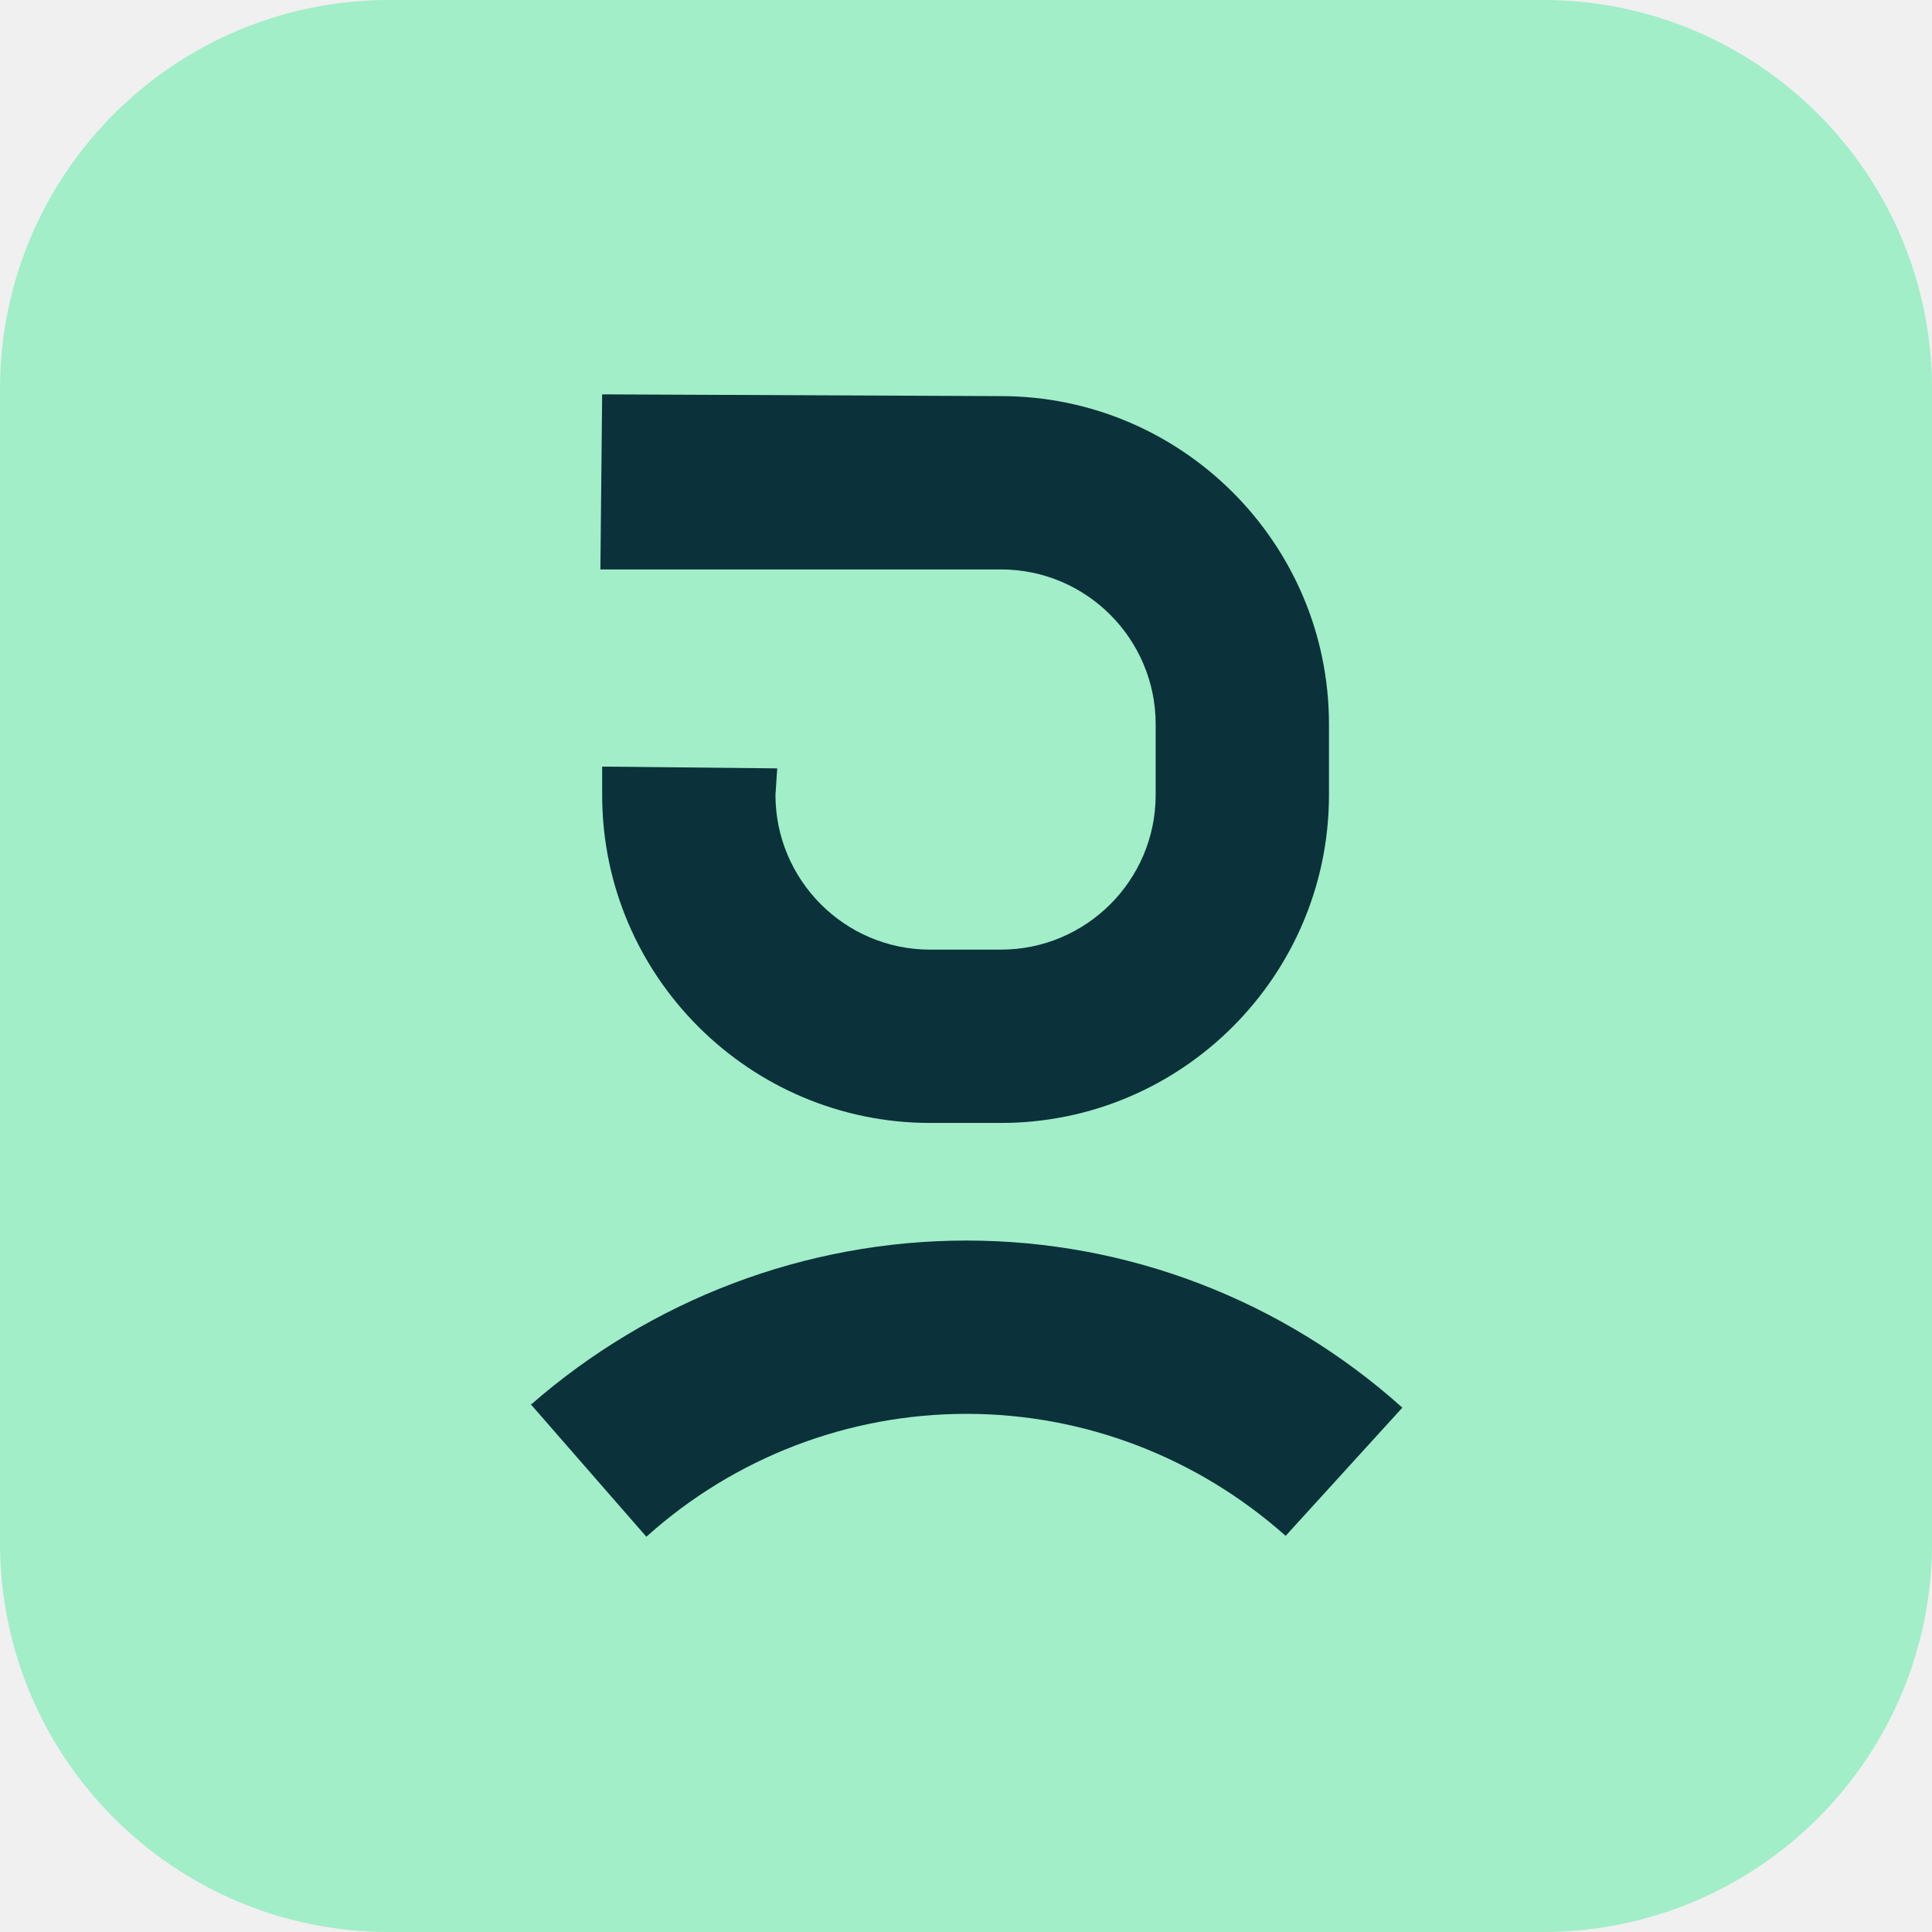
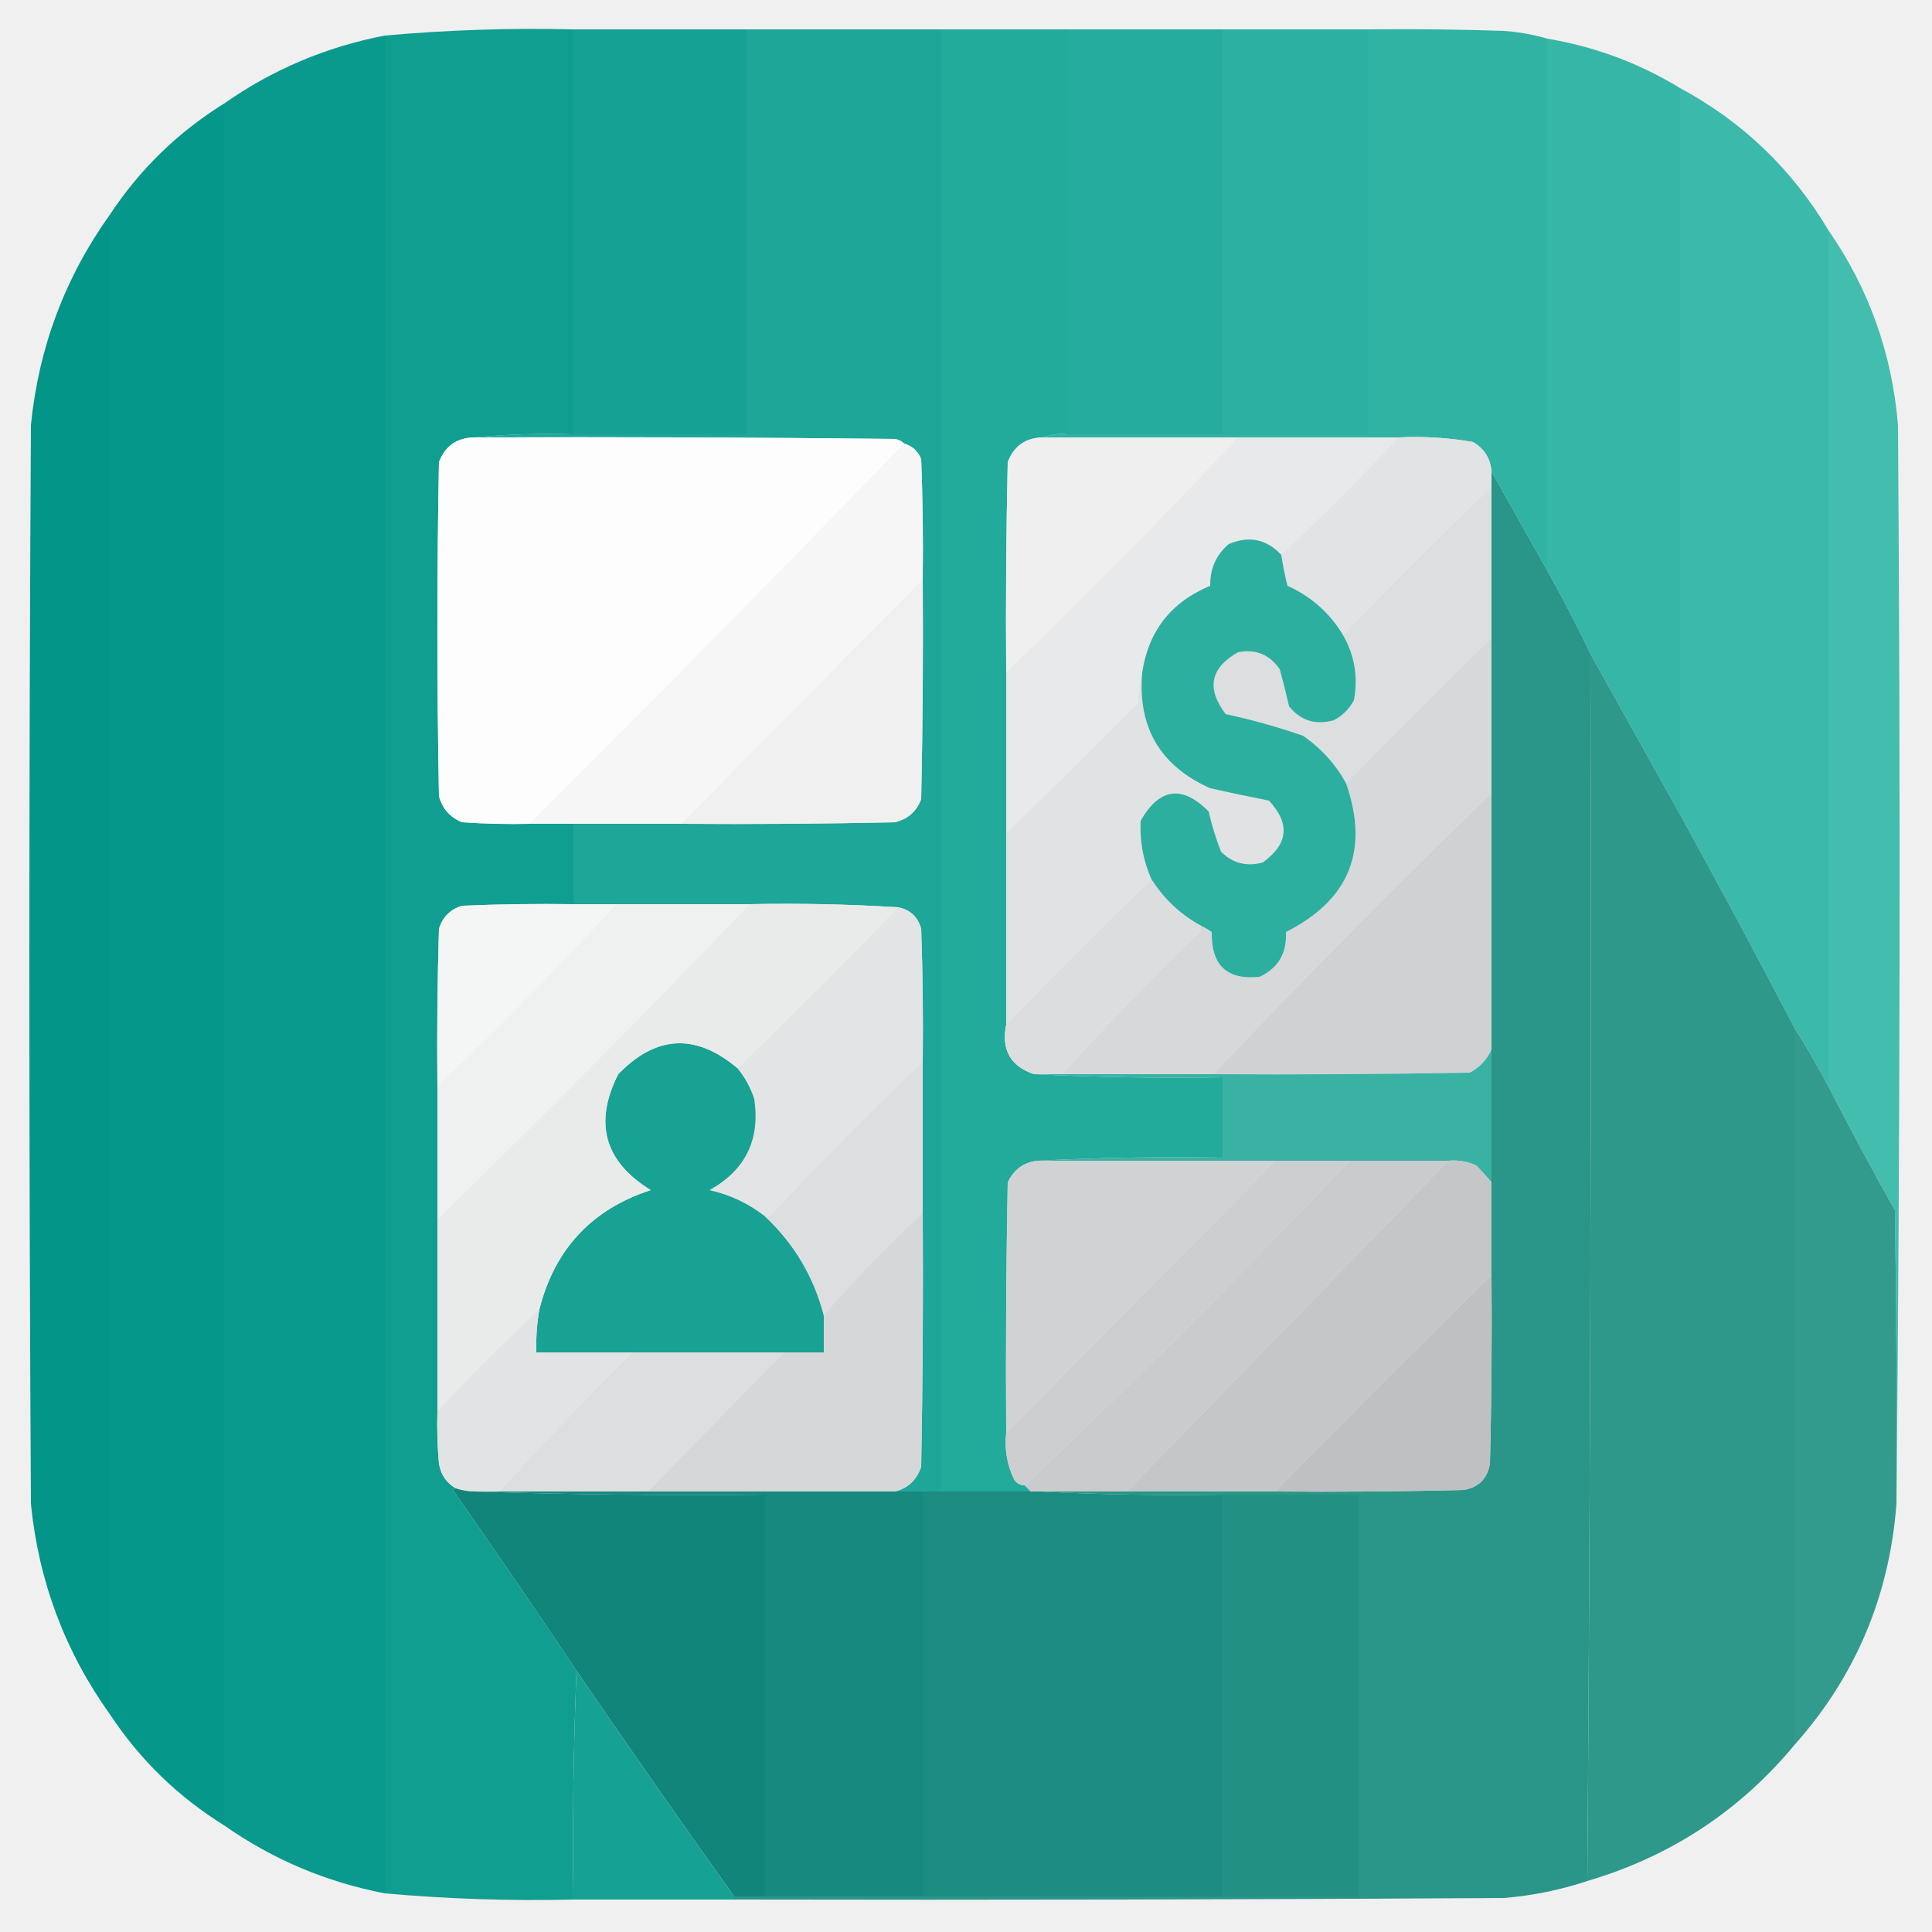
- <svg xmlns="http://www.w3.org/2000/svg" width="117" height="117" viewBox="0 0 117 117" fill="none">
-   <g clip-path="url(#clip0_0_45)">
-     <path d="M93.439 0H23.561C10.549 0 0 10.549 0 23.561V93.439C0 106.452 10.549 117 23.561 117H93.439C106.452 117 117 106.452 117 93.439V23.561C117 10.549 106.452 0 93.439 0Z" fill="#A1EEC9" />
-     <path d="M56.332 68.004C45.408 68.004 36.466 59.116 36.466 48.139V46.425L47.068 46.532L46.961 48.139C46.961 53.279 51.138 57.509 56.332 57.509H60.615C65.756 57.509 69.986 53.333 69.986 48.139V43.855C69.986 38.714 65.809 34.484 60.615 34.484H36.359L36.466 23.882L60.615 23.989C71.539 23.989 80.481 32.878 80.481 43.855V48.139C80.481 59.062 71.593 68.004 60.615 68.004H56.332Z" fill="#0B313A" />
-     <path d="M32.128 85.086C39.41 78.713 48.781 75.126 58.527 75.126C68.272 75.126 77.643 78.713 84.925 85.246L77.857 93.01C72.502 88.245 65.648 85.621 58.527 85.621C51.405 85.621 44.497 88.245 39.143 93.064L32.182 85.086H32.128Z" fill="#0B313A" />
+ <svg xmlns="http://www.w3.org/2000/svg" version="1.1" width="625px" height="625px" style="shape-rendering:geometricPrecision; text-rendering:geometricPrecision; image-rendering:optimizeQuality; fill-rule:evenodd; clip-rule:evenodd">
+   <g>
+     <path style="opacity:0.998" fill="#109e90" d="M 185.5,9.5 C 185.5,53.167 185.5,96.833 185.5,140.5C 174.654,140.172 163.987,140.506 153.5,141.5C 147.839,141.578 144.005,144.244 142,149.5C 141.333,185.5 141.333,221.5 142,257.5C 143.072,261.573 145.572,264.407 149.5,266C 156.826,266.5 164.159,266.666 171.5,266.5C 176.167,266.5 180.833,266.5 185.5,266.5C 185.5,275.167 185.5,283.833 185.5,292.5C 173.495,292.333 161.495,292.5 149.5,293C 145.667,294.167 143.167,296.667 142,300.5C 141.5,317.497 141.333,334.497 141.5,351.5C 141.5,365.833 141.5,380.167 141.5,394.5C 141.5,415.167 141.5,435.833 141.5,456.5C 141.334,462.176 141.501,467.843 142,473.5C 142.625,477.109 144.458,479.776 147.5,481.5C 147.062,481.435 146.728,481.601 146.5,482C 160.054,501.381 173.388,520.881 186.5,540.5C 185.502,564.994 185.169,589.661 185.5,614.5C 165.11,614.985 144.776,614.318 124.5,612.5C 124.5,412.167 124.5,211.833 124.5,11.5C 144.776,9.682 165.11,9.015 185.5,9.5 Z" />
  </g>
-   <defs>
-     <clipPath id="clip0_0_45">
-       <rect width="117" height="117" fill="white" />
-     </clipPath>
-   </defs>
+   <g>
+     <path style="opacity:0.998" fill="#15a294" d="M 185.5,9.5 C 204.167,9.5 222.833,9.5 241.5,9.5C 241.5,53.167 241.5,96.833 241.5,140.5C 222.833,140.5 204.167,140.5 185.5,140.5C 185.5,96.833 185.5,53.167 185.5,9.5 Z" />
+   </g>
+   <g>
+     <path style="opacity:0.999" fill="#1ea698" d="M 241.5,9.5 C 262.5,9.5 283.5,9.5 304.5,9.5C 304.5,167.167 304.5,324.833 304.5,482.5C 302.5,482.5 300.5,482.5 298.5,482.5C 295.5,482.5 292.5,482.5 289.5,482.5C 293.722,481.449 296.555,478.782 298,474.5C 298.5,447.169 298.667,419.835 298.5,392.5C 298.5,376.167 298.5,359.833 298.5,343.5C 298.667,329.163 298.5,314.829 298,300.5C 296.917,296.582 294.417,294.248 290.5,293.5C 274.578,292.516 258.578,292.183 242.5,292.5C 228.167,292.5 213.833,292.5 199.5,292.5C 194.833,292.5 190.167,292.5 185.5,292.5C 185.5,283.833 185.5,275.167 185.5,266.5C 197.167,266.5 208.833,266.5 220.5,266.5C 243.502,266.667 266.502,266.5 289.5,266C 293.68,264.998 296.514,262.498 298,258.5C 298.5,234.836 298.667,211.169 298.5,187.5C 298.667,174.496 298.5,161.496 298,148.5C 296.924,145.921 295.091,144.254 292.5,143.5C 291.737,142.732 290.737,142.232 289.5,142C 244.168,141.5 198.835,141.333 153.5,141.5C 163.987,140.506 174.654,140.172 185.5,140.5C 204.167,140.5 222.833,140.5 241.5,140.5C 241.5,96.833 241.5,53.167 241.5,9.5 Z" />
+   </g>
+   <g>
+     <path style="opacity:0.999" fill="#22aa9b" d="M 304.5,9.5 C 318.167,9.5 331.833,9.5 345.5,9.5C 345.5,53.167 345.5,96.833 345.5,140.5C 342.615,140.194 339.948,140.527 337.5,141.5C 331.839,141.578 328.005,144.244 326,149.5C 325.5,172.164 325.333,194.831 325.5,217.5C 325.5,234.833 325.5,252.167 325.5,269.5C 325.5,290.167 325.5,310.833 325.5,331.5C 323.87,339.584 326.87,344.918 334.5,347.5C 354.66,348.497 374.993,348.83 395.5,348.5C 395.5,357.167 395.5,365.833 395.5,374.5C 375.326,374.17 355.326,374.503 335.5,375.5C 331.088,376.07 327.922,378.403 326,382.5C 325.5,409.498 325.333,436.498 325.5,463.5C 324.931,468.777 325.765,473.777 328,478.5C 328.816,479.823 329.983,480.489 331.5,480.5C 332.167,481.167 332.833,481.833 333.5,482.5C 323.833,482.5 314.167,482.5 304.5,482.5C 304.5,324.833 304.5,167.167 304.5,9.5 Z" />
+   </g>
+   <g>
+     <path style="opacity:0.998" fill="#26ac9e" d="M 345.5,9.5 C 362.167,9.5 378.833,9.5 395.5,9.5C 395.5,53.167 395.5,96.833 395.5,140.5C 378.833,140.5 362.167,140.5 345.5,140.5C 345.5,96.833 345.5,53.167 345.5,9.5 Z" />
+   </g>
+   <g>
+     <path style="opacity:0.998" fill="#2bb0a1" d="M 395.5,9.5 C 411.167,9.5 426.833,9.5 442.5,9.5C 442.5,53.167 442.5,96.833 442.5,140.5C 426.833,140.5 411.167,140.5 395.5,140.5C 395.5,96.833 395.5,53.167 395.5,9.5 Z" />
+   </g>
+   <g>
+     <path style="opacity:0.998" fill="#31b3a4" d="M 442.5,9.5 C 457.17,9.333 471.837,9.5 486.5,10C 491.389,10.354 496.056,11.187 500.5,12.5C 500.5,69.833 500.5,127.167 500.5,184.5C 494.514,173.865 488.514,163.199 482.5,152.5C 482.135,148.263 480.135,145.096 476.5,143C 468.585,141.599 460.585,141.099 452.5,141.5C 435.167,141.5 417.833,141.5 400.5,141.5C 379.5,141.5 358.5,141.5 337.5,141.5C 339.948,140.527 342.615,140.194 345.5,140.5C 362.167,140.5 378.833,140.5 395.5,140.5C 411.167,140.5 426.833,140.5 442.5,140.5C 442.5,96.833 442.5,53.167 442.5,9.5 Z" />
+   </g>
+   <g>
+     <path style="opacity:0.998" fill="#099a8d" d="M 124.5,11.5 C 124.5,211.833 124.5,412.167 124.5,612.5C 105.526,608.848 88.192,601.515 72.5,590.5C 72.5,404.833 72.5,219.167 72.5,33.5C 88.192,22.485 105.526,15.152 124.5,11.5 Z" />
+   </g>
+   <g>
+     <path style="opacity:0.998" fill="#36b6a7" d="M 500.5,12.5 C 515.92,15.082 530.253,20.416 543.5,28.5C 543.5,106.833 543.5,185.167 543.5,263.5C 533.833,246.167 524.167,228.833 514.5,211.5C 510.101,202.37 505.435,193.37 500.5,184.5C 500.5,127.167 500.5,69.833 500.5,12.5 Z" />
+   </g>
+   <g>
+     <path style="opacity:0.997" fill="#3bb9aa" d="M 543.5,28.5 C 563.733,39.4 579.733,54.733 591.5,74.5C 591.5,166.833 591.5,259.167 591.5,351.5C 588.086,345.003 584.419,338.67 580.5,332.5C 568.434,309.368 556.1,286.368 543.5,263.5C 543.5,185.167 543.5,106.833 543.5,28.5 Z" />
+   </g>
+   <g>
+     <path style="opacity:0.997" fill="#04978a" d="M 72.5,33.5 C 72.5,219.167 72.5,404.833 72.5,590.5C 57.545,581.212 45.212,569.212 35.5,554.5C 35.5,392.833 35.5,231.167 35.5,69.5C 45.212,54.788 57.545,42.788 72.5,33.5 Z" />
+   </g>
+   <g>
+     <path style="opacity:0.996" fill="#019588" d="M 35.5,69.5 C 35.5,231.167 35.5,392.833 35.5,554.5C 21.012,534.218 12.512,511.551 10,486.5C 9.333,370.167 9.333,253.833 10,137.5C 12.512,112.449 21.012,89.782 35.5,69.5 Z" />
+   </g>
+   <g>
+     <path style="opacity:0.978" fill="#3fbcac" d="M 591.5,74.5 C 604.581,93.363 612.081,114.363 614,137.5C 614.833,254.001 614.666,370.334 613.5,486.5C 613.667,454.832 613.5,423.165 613,391.5C 605.581,378.33 598.414,364.997 591.5,351.5C 591.5,259.167 591.5,166.833 591.5,74.5 Z" />
+   </g>
+   <g>
+     <path style="opacity:1" fill="#fdfdfd" d="M 153.5,141.5 C 198.835,141.333 244.168,141.5 289.5,142C 290.737,142.232 291.737,142.732 292.5,143.5C 252.529,184.805 212.195,225.805 171.5,266.5C 164.159,266.666 156.826,266.5 149.5,266C 145.572,264.407 143.072,261.573 142,257.5C 141.333,221.5 141.333,185.5 142,149.5C 144.005,144.244 147.839,141.578 153.5,141.5 Z" />
+   </g>
+   <g>
+     <path style="opacity:1" fill="#efeff0" d="M 337.5,141.5 C 358.5,141.5 379.5,141.5 400.5,141.5C 376.196,167.471 351.196,192.804 325.5,217.5C 325.333,194.831 325.5,172.164 326,149.5C 328.005,144.244 331.839,141.578 337.5,141.5 Z" />
+   </g>
+   <g>
+     <path style="opacity:1" fill="#e8e9ea" d="M 400.5,141.5 C 417.833,141.5 435.167,141.5 452.5,141.5C 440.167,154.5 427.5,167.167 414.5,179.5C 409.72,174.389 404.053,173.223 397.5,176C 393.402,179.514 391.402,184.014 391.5,189.5C 378.886,194.746 371.553,204.079 369.5,217.5C 368.679,220.641 368.179,223.975 368,227.5C 353.965,241.702 339.799,255.702 325.5,269.5C 325.5,252.167 325.5,234.833 325.5,217.5C 351.196,192.804 376.196,167.471 400.5,141.5 Z" />
+   </g>
+   <g>
+     <path style="opacity:1" fill="#e2e3e4" d="M 452.5,141.5 C 460.585,141.099 468.585,141.599 476.5,143C 480.135,145.096 482.135,148.263 482.5,152.5C 482.5,154.167 482.5,155.833 482.5,157.5C 466.14,173.194 450.14,189.194 434.5,205.5C 430.242,198.346 424.242,193.012 416.5,189.5C 415.67,186.179 415.003,182.846 414.5,179.5C 427.5,167.167 440.167,154.5 452.5,141.5 Z" />
+   </g>
+   <g>
+     <path style="opacity:1" fill="#f6f6f7" d="M 292.5,143.5 C 295.091,144.254 296.924,145.921 298,148.5C 298.5,161.496 298.667,174.496 298.5,187.5C 272.527,213.806 246.527,240.14 220.5,266.5C 208.833,266.5 197.167,266.5 185.5,266.5C 180.833,266.5 176.167,266.5 171.5,266.5C 212.195,225.805 252.529,184.805 292.5,143.5 Z" />
+   </g>
+   <g>
+     <path style="opacity:1" fill="#2a9589" d="M 482.5,152.5 C 488.514,163.199 494.514,173.865 500.5,184.5C 505.435,193.37 510.101,202.37 514.5,211.5C 514.831,343.903 514.498,476.237 513.5,608.5C 504.761,611.402 495.761,613.236 486.5,614C 403.501,614.5 320.501,614.667 237.5,614.5C 237.5,614.167 237.5,613.833 237.5,613.5C 240.833,613.5 244.167,613.5 247.5,613.5C 264.5,613.5 281.5,613.5 298.5,613.5C 330.833,613.5 363.167,613.5 395.5,613.5C 410.167,613.5 424.833,613.5 439.5,613.5C 439.5,570.167 439.5,526.833 439.5,483.5C 424.833,483.5 410.167,483.5 395.5,483.5C 375.66,483.83 355.993,483.497 336.5,482.5C 345.833,482.5 355.167,482.5 364.5,482.5C 380.5,482.5 396.5,482.5 412.5,482.5C 432.836,482.667 453.169,482.5 473.5,482C 478.333,481.167 481.167,478.333 482,473.5C 482.5,453.169 482.667,432.836 482.5,412.5C 482.5,402.5 482.5,392.5 482.5,382.5C 482.5,368.167 482.5,353.833 482.5,339.5C 482.5,311.833 482.5,284.167 482.5,256.5C 482.5,239.833 482.5,223.167 482.5,206.5C 482.5,190.167 482.5,173.833 482.5,157.5C 482.5,155.833 482.5,154.167 482.5,152.5 Z" />
+   </g>
+   <g>
+     <path style="opacity:1" fill="#dcdedf" d="M 482.5,157.5 C 482.5,173.833 482.5,190.167 482.5,206.5C 466.473,221.86 450.806,237.527 435.5,253.5C 432.093,247.257 427.427,242.09 421.5,238C 413.293,235.16 404.959,232.826 396.5,231C 390.212,222.72 391.545,216.053 400.5,211C 406.186,209.896 410.686,211.729 414,216.5C 415.091,220.46 416.091,224.46 417,228.5C 420.788,233.153 425.622,234.653 431.5,233C 434.333,231.5 436.5,229.333 438,226.5C 439.391,219.012 438.224,212.012 434.5,205.5C 450.14,189.194 466.14,173.194 482.5,157.5 Z" />
+   </g>
+   <g>
+     <path style="opacity:1" fill="#f0f0f1" d="M 298.5,187.5 C 298.667,211.169 298.5,234.836 298,258.5C 296.514,262.498 293.68,264.998 289.5,266C 266.502,266.5 243.502,266.667 220.5,266.5C 246.527,240.14 272.527,213.806 298.5,187.5 Z" />
+   </g>
+   <g>
+     <path style="opacity:1" fill="#2e988b" d="M 514.5,211.5 C 524.167,228.833 533.833,246.167 543.5,263.5C 556.1,286.368 568.434,309.368 580.5,332.5C 580.5,409.833 580.5,487.167 580.5,564.5C 562.726,585.902 540.392,600.568 513.5,608.5C 514.498,476.237 514.831,343.903 514.5,211.5 Z" />
+   </g>
+   <g>
+     <path style="opacity:1" fill="#d6d8d9" d="M 482.5,206.5 C 482.5,223.167 482.5,239.833 482.5,256.5C 451.804,286.195 421.804,316.529 392.5,347.5C 376.167,347.5 359.833,347.5 343.5,347.5C 357.767,331.731 372.6,316.398 388,301.5C 388.464,300.906 388.631,300.239 388.5,299.5C 389.721,300.028 390.887,300.695 392,301.5C 391.777,312.281 396.943,317.114 407.5,316C 413.516,313.146 416.35,308.313 416,301.5C 436.497,291.175 442.997,275.175 435.5,253.5C 450.806,237.527 466.473,221.86 482.5,206.5 Z" />
+   </g>
+   <g>
+     <path style="opacity:1" fill="#e1e2e3" d="M 369.5,217.5 C 367.968,235.277 375.301,247.777 391.5,255C 397.84,256.416 404.174,257.749 410.5,259C 417.419,266.41 416.752,273.077 408.5,279C 403.243,280.426 398.743,279.259 395,275.5C 393.349,271.255 392.016,266.921 391,262.5C 382.41,253.87 375.076,254.87 369,265.5C 368.657,272.11 369.824,278.444 372.5,284.5C 356.473,299.86 340.806,315.527 325.5,331.5C 325.5,310.833 325.5,290.167 325.5,269.5C 339.799,255.702 353.965,241.702 368,227.5C 368.179,223.975 368.679,220.641 369.5,217.5 Z" />
+   </g>
+   <g>
+     <path style="opacity:1" fill="#2dafa0" d="M 414.5,179.5 C 415.003,182.846 415.67,186.179 416.5,189.5C 424.242,193.012 430.242,198.346 434.5,205.5C 438.224,212.012 439.391,219.012 438,226.5C 436.5,229.333 434.333,231.5 431.5,233C 425.622,234.653 420.788,233.153 417,228.5C 416.091,224.46 415.091,220.46 414,216.5C 410.686,211.729 406.186,209.896 400.5,211C 391.545,216.053 390.212,222.72 396.5,231C 404.959,232.826 413.293,235.16 421.5,238C 427.427,242.09 432.093,247.257 435.5,253.5C 442.997,275.175 436.497,291.175 416,301.5C 416.35,308.313 413.516,313.146 407.5,316C 396.943,317.114 391.777,312.281 392,301.5C 390.887,300.695 389.721,300.028 388.5,299.5C 381.855,295.854 376.522,290.854 372.5,284.5C 369.824,278.444 368.657,272.11 369,265.5C 375.076,254.87 382.41,253.87 391,262.5C 392.016,266.921 393.349,271.255 395,275.5C 398.743,279.259 403.243,280.426 408.5,279C 416.752,273.077 417.419,266.41 410.5,259C 404.174,257.749 397.84,256.416 391.5,255C 375.301,247.777 367.968,235.277 369.5,217.5C 371.553,204.079 378.886,194.746 391.5,189.5C 391.402,184.014 393.402,179.514 397.5,176C 404.053,173.223 409.72,174.389 414.5,179.5 Z" />
+   </g>
+   <g>
+     <path style="opacity:1" fill="#d0d1d3" d="M 482.5,256.5 C 482.5,284.167 482.5,311.833 482.5,339.5C 481.105,342.733 478.772,345.233 475.5,347C 447.835,347.5 420.169,347.667 392.5,347.5C 421.804,316.529 451.804,286.195 482.5,256.5 Z" />
+   </g>
+   <g>
+     <path style="opacity:1" fill="#dcddde" d="M 372.5,284.5 C 376.522,290.854 381.855,295.854 388.5,299.5C 388.631,300.239 388.464,300.906 388,301.5C 372.6,316.398 357.767,331.731 343.5,347.5C 340.5,347.5 337.5,347.5 334.5,347.5C 326.87,344.918 323.87,339.584 325.5,331.5C 340.806,315.527 356.473,299.86 372.5,284.5 Z" />
+   </g>
+   <g>
+     <path style="opacity:1" fill="#f4f5f5" d="M 185.5,292.5 C 190.167,292.5 194.833,292.5 199.5,292.5C 180.863,312.804 161.53,332.47 141.5,351.5C 141.333,334.497 141.5,317.497 142,300.5C 143.167,296.667 145.667,294.167 149.5,293C 161.495,292.5 173.495,292.333 185.5,292.5 Z" />
+   </g>
+   <g>
+     <path style="opacity:1" fill="#eff0f0" d="M 199.5,292.5 C 213.833,292.5 228.167,292.5 242.5,292.5C 209.529,327.138 175.862,361.138 141.5,394.5C 141.5,380.167 141.5,365.833 141.5,351.5C 161.53,332.47 180.863,312.804 199.5,292.5 Z" />
+   </g>
+   <g>
+     <path style="opacity:1" fill="#e3e4e5" d="M 290.5,293.5 C 294.417,294.248 296.917,296.582 298,300.5C 298.5,314.829 298.667,329.163 298.5,343.5C 281.673,359.494 265.34,375.994 249.5,393C 248.906,393.464 248.239,393.631 247.5,393.5C 242.183,389.343 236.183,386.509 229.5,385C 241.133,378.566 245.967,368.733 244,355.5C 242.773,351.789 240.94,348.455 238.5,345.5C 256.167,328.5 273.5,311.167 290.5,293.5 Z" />
+   </g>
+   <g>
+     <path style="opacity:1" fill="#339b8e" d="M 580.5,332.5 C 584.419,338.67 588.086,345.003 591.5,351.5C 598.414,364.997 605.581,378.33 613,391.5C 613.5,423.165 613.667,454.832 613.5,486.5C 611.233,516.348 600.233,542.348 580.5,564.5C 580.5,487.167 580.5,409.833 580.5,332.5 Z" />
+   </g>
+   <g>
+     <path style="opacity:1" fill="#18a294" d="M 238.5,345.5 C 240.94,348.455 242.773,351.789 244,355.5C 245.967,368.733 241.133,378.566 229.5,385C 236.183,386.509 242.183,389.343 247.5,393.5C 256.929,402.362 263.262,413.029 266.5,425.5C 266.5,429.5 266.5,433.5 266.5,437.5C 262.167,437.5 257.833,437.5 253.5,437.5C 237.167,437.5 220.833,437.5 204.5,437.5C 194.167,437.5 183.833,437.5 173.5,437.5C 173.353,432.786 173.686,428.119 174.5,423.5C 179.466,404.036 191.466,391.202 210.5,385C 195.515,375.754 192.015,363.254 200,347.5C 212.209,334.86 225.042,334.193 238.5,345.5 Z" />
+   </g>
+   <g>
+     <path style="opacity:1" fill="#e9eaea" d="M 242.5,292.5 C 258.578,292.183 274.578,292.516 290.5,293.5C 273.5,311.167 256.167,328.5 238.5,345.5C 225.042,334.193 212.209,334.86 200,347.5C 192.015,363.254 195.515,375.754 210.5,385C 191.466,391.202 179.466,404.036 174.5,423.5C 163.14,434.194 152.14,445.194 141.5,456.5C 141.5,435.833 141.5,415.167 141.5,394.5C 175.862,361.138 209.529,327.138 242.5,292.5 Z" />
+   </g>
+   <g>
+     <path style="opacity:1" fill="#39b2a4" d="M 482.5,339.5 C 482.5,353.833 482.5,368.167 482.5,382.5C 480.967,380.645 479.3,378.812 477.5,377C 474.649,375.711 471.649,375.211 468.5,375.5C 457.833,375.5 447.167,375.5 436.5,375.5C 428.5,375.5 420.5,375.5 412.5,375.5C 386.833,375.5 361.167,375.5 335.5,375.5C 355.326,374.503 375.326,374.17 395.5,374.5C 395.5,365.833 395.5,357.167 395.5,348.5C 374.993,348.83 354.66,348.497 334.5,347.5C 337.5,347.5 340.5,347.5 343.5,347.5C 359.833,347.5 376.167,347.5 392.5,347.5C 420.169,347.667 447.835,347.5 475.5,347C 478.772,345.233 481.105,342.733 482.5,339.5 Z" />
+   </g>
+   <g>
+     <path style="opacity:1" fill="#dddedf" d="M 298.5,343.5 C 298.5,359.833 298.5,376.167 298.5,392.5C 287.134,402.865 276.467,413.865 266.5,425.5C 263.262,413.029 256.929,402.362 247.5,393.5C 248.239,393.631 248.906,393.464 249.5,393C 265.34,375.994 281.673,359.494 298.5,343.5 Z" />
+   </g>
+   <g>
+     <path style="opacity:1" fill="#d1d2d3" d="M 335.5,375.5 C 361.167,375.5 386.833,375.5 412.5,375.5C 383.473,404.86 354.473,434.194 325.5,463.5C 325.333,436.498 325.5,409.498 326,382.5C 327.922,378.403 331.088,376.07 335.5,375.5 Z" />
+   </g>
+   <g>
+     <path style="opacity:1" fill="#cccecf" d="M 412.5,375.5 C 420.5,375.5 428.5,375.5 436.5,375.5C 402.479,411.521 367.479,446.521 331.5,480.5C 329.983,480.489 328.816,479.823 328,478.5C 325.765,473.777 324.931,468.777 325.5,463.5C 354.473,434.194 383.473,404.86 412.5,375.5 Z" />
+   </g>
+   <g>
+     <path style="opacity:1" fill="#c9cbcc" d="M 436.5,375.5 C 447.167,375.5 457.833,375.5 468.5,375.5C 433.833,411.167 399.167,446.833 364.5,482.5C 355.167,482.5 345.833,482.5 336.5,482.5C 335.5,482.5 334.5,482.5 333.5,482.5C 332.833,481.833 332.167,481.167 331.5,480.5C 367.479,446.521 402.479,411.521 436.5,375.5 Z" />
+   </g>
+   <g>
+     <path style="opacity:1" fill="#c4c6c8" d="M 468.5,375.5 C 471.649,375.211 474.649,375.711 477.5,377C 479.3,378.812 480.967,380.645 482.5,382.5C 482.5,392.5 482.5,402.5 482.5,412.5C 458.833,435.5 435.5,458.833 412.5,482.5C 396.5,482.5 380.5,482.5 364.5,482.5C 399.167,446.833 433.833,411.167 468.5,375.5 Z" />
+   </g>
+   <g>
+     <path style="opacity:1" fill="#d6d7d8" d="M 298.5,392.5 C 298.667,419.835 298.5,447.169 298,474.5C 296.555,478.782 293.722,481.449 289.5,482.5C 262.833,482.5 236.167,482.5 209.5,482.5C 224.167,467.5 238.833,452.5 253.5,437.5C 257.833,437.5 262.167,437.5 266.5,437.5C 266.5,433.5 266.5,429.5 266.5,425.5C 276.467,413.865 287.134,402.865 298.5,392.5 Z" />
+   </g>
+   <g>
+     <path style="opacity:1" fill="#e2e3e4" d="M 174.5,423.5 C 173.686,428.119 173.353,432.786 173.5,437.5C 183.833,437.5 194.167,437.5 204.5,437.5C 189.802,452.197 175.469,467.197 161.5,482.5C 158.833,482.5 156.167,482.5 153.5,482.5C 151.435,482.483 149.435,482.15 147.5,481.5C 144.458,479.776 142.625,477.109 142,473.5C 141.501,467.843 141.334,462.176 141.5,456.5C 152.14,445.194 163.14,434.194 174.5,423.5 Z" />
+   </g>
+   <g>
+     <path style="opacity:1" fill="#bec0c2" d="M 482.5,412.5 C 482.667,432.836 482.5,453.169 482,473.5C 481.167,478.333 478.333,481.167 473.5,482C 453.169,482.5 432.836,482.667 412.5,482.5C 435.5,458.833 458.833,435.5 482.5,412.5 Z" />
+   </g>
+   <g>
+     <path style="opacity:1" fill="#dddedf" d="M 204.5,437.5 C 220.833,437.5 237.167,437.5 253.5,437.5C 238.833,452.5 224.167,467.5 209.5,482.5C 193.5,482.5 177.5,482.5 161.5,482.5C 175.469,467.197 189.802,452.197 204.5,437.5 Z" />
+   </g>
+   <g>
+     <path style="opacity:1" fill="#1c8c81" d="M 298.5,482.5 C 300.5,482.5 302.5,482.5 304.5,482.5C 314.167,482.5 323.833,482.5 333.5,482.5C 334.5,482.5 335.5,482.5 336.5,482.5C 355.993,483.497 375.66,483.83 395.5,483.5C 395.5,526.833 395.5,570.167 395.5,613.5C 363.167,613.5 330.833,613.5 298.5,613.5C 298.5,569.833 298.5,526.167 298.5,482.5 Z" />
+   </g>
+   <g>
+     <path style="opacity:1" fill="#11857a" d="M 147.5,481.5 C 149.435,482.15 151.435,482.483 153.5,482.5C 184.662,483.498 215.996,483.832 247.5,483.5C 247.5,526.833 247.5,570.167 247.5,613.5C 244.167,613.5 240.833,613.5 237.5,613.5C 220.254,589.341 203.254,565.008 186.5,540.5C 173.388,520.881 160.054,501.381 146.5,482C 146.728,481.601 147.062,481.435 147.5,481.5 Z" />
+   </g>
+   <g>
+     <path style="opacity:1" fill="#17897e" d="M 153.5,482.5 C 156.167,482.5 158.833,482.5 161.5,482.5C 177.5,482.5 193.5,482.5 209.5,482.5C 236.167,482.5 262.833,482.5 289.5,482.5C 292.5,482.5 295.5,482.5 298.5,482.5C 298.5,526.167 298.5,569.833 298.5,613.5C 281.5,613.5 264.5,613.5 247.5,613.5C 247.5,570.167 247.5,526.833 247.5,483.5C 215.996,483.832 184.662,483.498 153.5,482.5 Z" />
+   </g>
+   <g>
+     <path style="opacity:1" fill="#239084" d="M 395.5,483.5 C 410.167,483.5 424.833,483.5 439.5,483.5C 439.5,526.833 439.5,570.167 439.5,613.5C 424.833,613.5 410.167,613.5 395.5,613.5C 395.5,570.167 395.5,526.833 395.5,483.5 Z" />
+   </g>
+   <g>
+     <path style="opacity:0.995" fill="#14a193" d="M 186.5,540.5 C 203.254,565.008 220.254,589.341 237.5,613.5C 237.5,613.833 237.5,614.167 237.5,614.5C 220.167,614.5 202.833,614.5 185.5,614.5C 185.169,589.661 185.502,564.994 186.5,540.5 Z" />
+   </g>
</svg>
